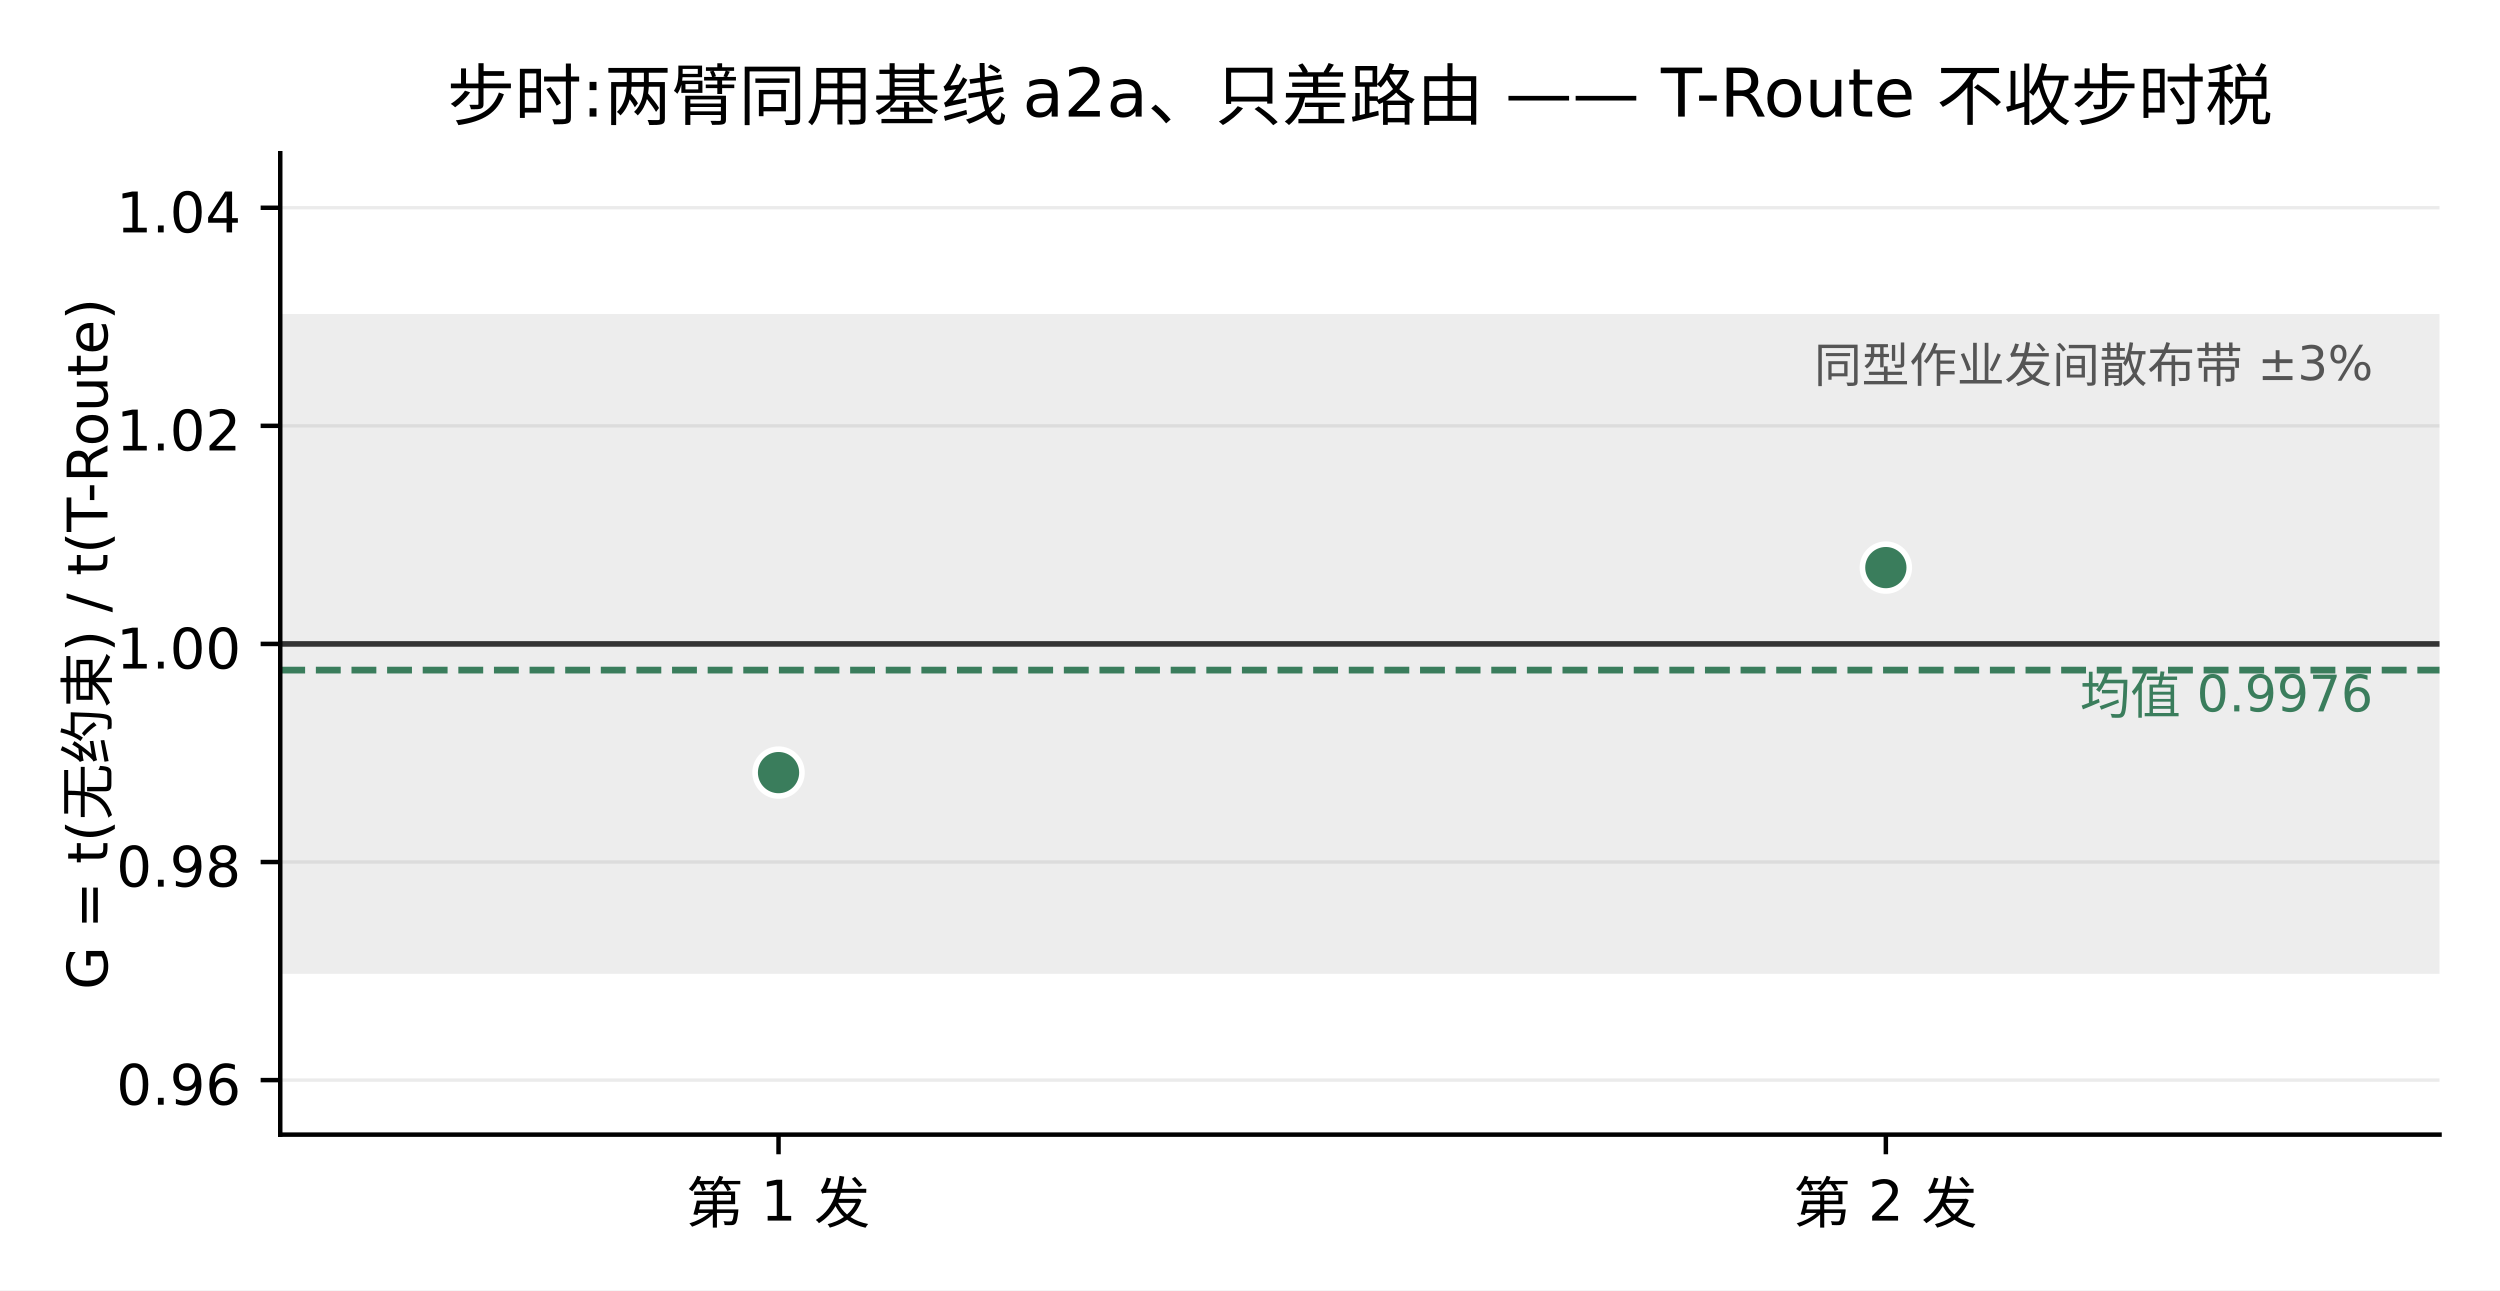
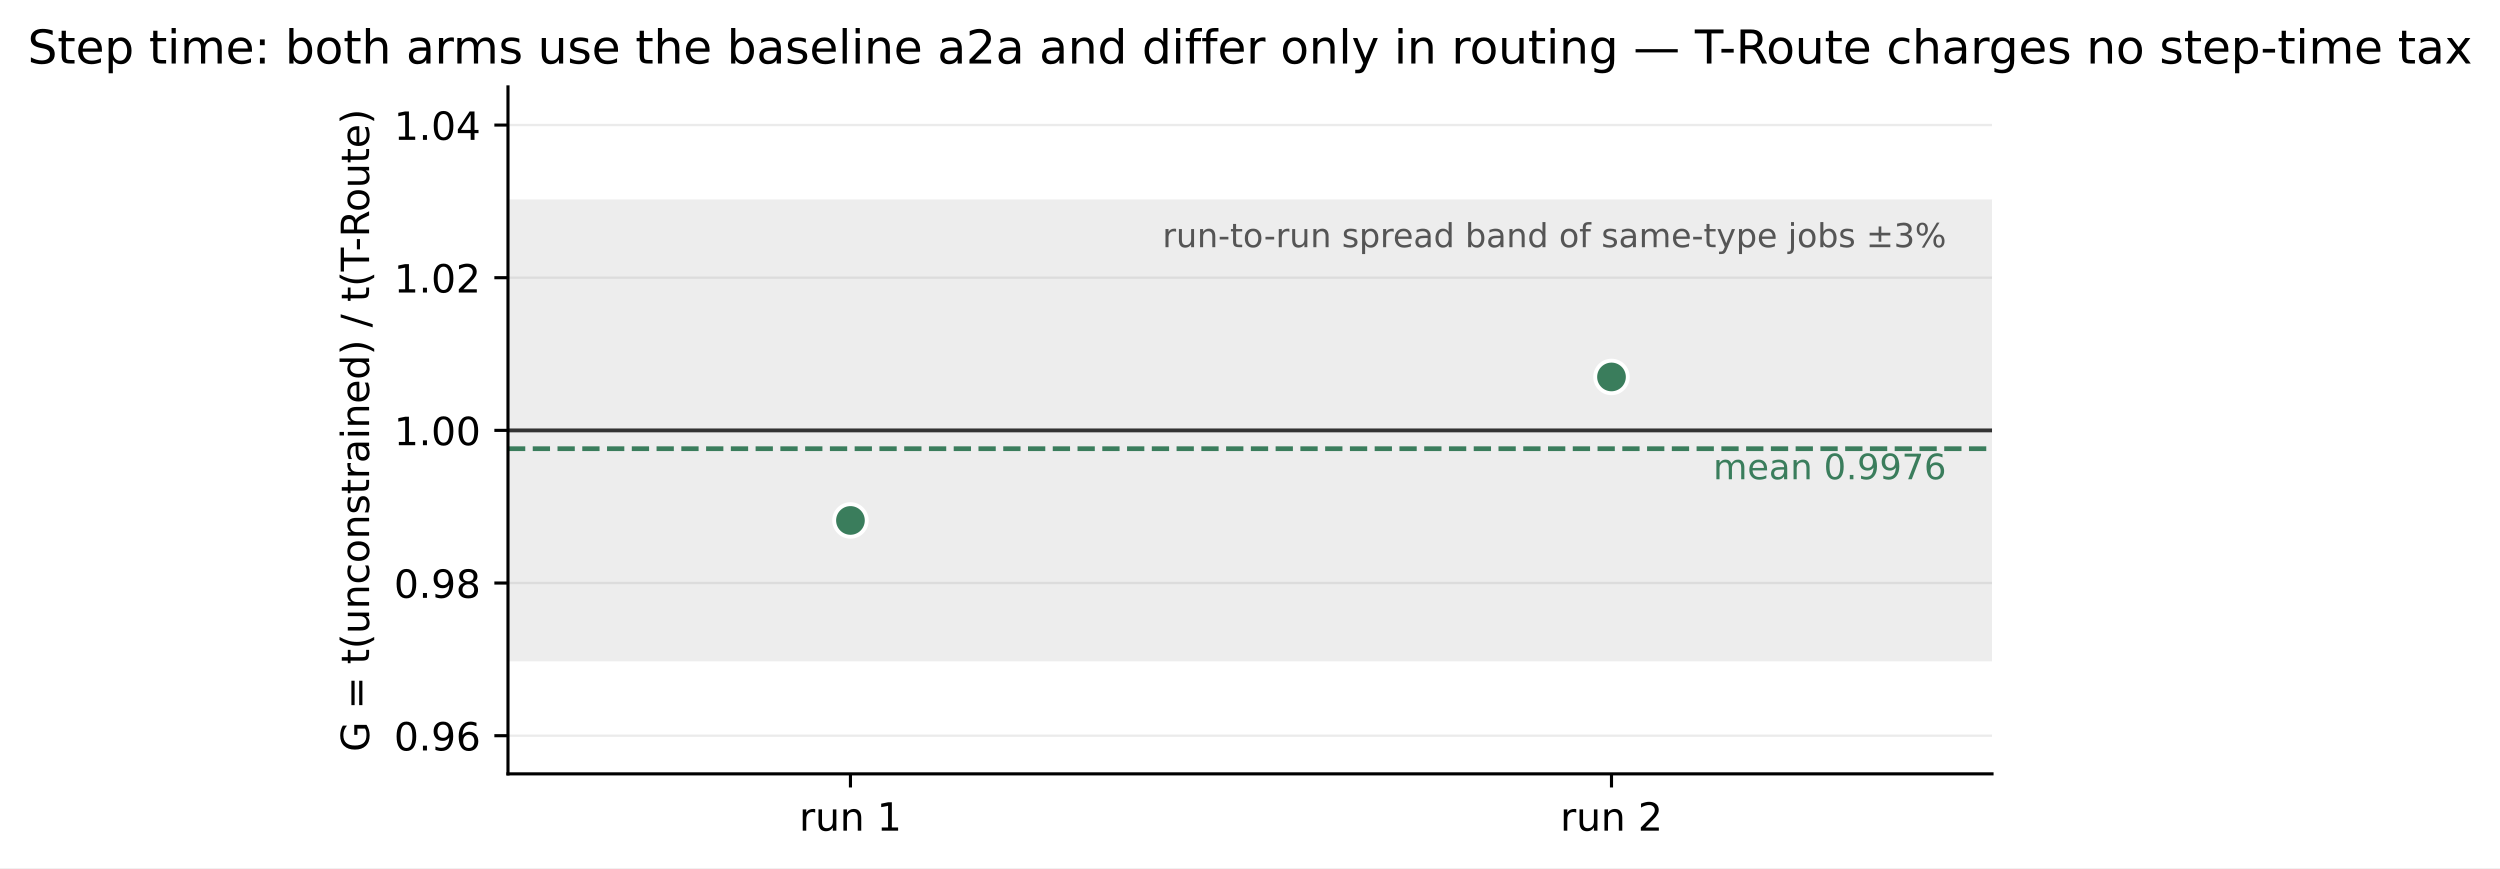
- <svg xmlns="http://www.w3.org/2000/svg" xmlns:xlink="http://www.w3.org/1999/xlink" width="446.4pt" height="230.4pt" viewBox="0 0 446.4 230.4" version="1.1">
+ <svg xmlns="http://www.w3.org/2000/svg" xmlns:xlink="http://www.w3.org/1999/xlink" width="642.096pt" height="222.958pt" viewBox="0 0 642.096 222.958" version="1.1">
  <defs>
    <style type="text/css">*{stroke-linejoin: round; stroke-linecap: butt}</style>
  </defs>
  <g id="figure_1">
    <g id="patch_1">
-       <path d="M 0 230.4  L 446.4 230.4  L 446.4 0  L 0 0  z " style="fill: #ffffff" />
+       <path d="M 0 222.958  L 642.096 222.958  L 642.096 0  L 0 0  z " style="fill: #ffffff" />
    </g>
    <g id="axes_1">
      <g id="patch_2">
-         <path d="M 50.04 202.6  L 435.6 202.6  L 435.6 27.36  L 50.04 27.36  z " style="fill: #ffffff" />
+         <path d="M 130.469 198.758  L 511.627 198.758  L 511.627 22.318  L 130.469 22.318  z " style="fill: #ffffff" />
      </g>
      <g id="matplotlib.axis_1">
        <g id="xtick_1">
          <g id="line2d_1">
            <defs>
-               <path id="m01f8420084" d="M 0 0  L 0 3.5  " style="stroke: #000000; stroke-width: 0.8" />
+               <path id="mf09f3ec784" d="M 0 0  L 0 3.5  " style="stroke: #000000; stroke-width: 0.8" />
            </defs>
            <g>
-               <use xlink:href="#m01f8420084" x="139.015" y="202.6" style="stroke: #000000; stroke-width: 0.8" />
+               <use xlink:href="#mf09f3ec784" x="218.428" y="198.758" style="stroke: #000000; stroke-width: 0.8" />
            </g>
          </g>
          <g id="text_1">
-             <text style="font-size: 10px; font-family: 'Noto Sans SC', 'Microsoft YaHei', 'PingFang SC', 'SimHei', 'DejaVu Sans', sans-serif; text-anchor: middle" x="139.015" y="218.4" transform="rotate(-0 139.0154 218.4)">第 1 发</text>
+             <text style="font-size: 10px; font-family: 'DejaVu Sans', 'Helvetica', 'Arial', sans-serif; text-anchor: middle" x="218.428" y="213.356" transform="rotate(-0 218.4284 213.3558)">run 1</text>
          </g>
        </g>
        <g id="xtick_2">
          <g id="line2d_2">
            <g>
-               <use xlink:href="#m01f8420084" x="336.738" y="202.6" style="stroke: #000000; stroke-width: 0.8" />
+               <use xlink:href="#mf09f3ec784" x="413.894" y="198.758" style="stroke: #000000; stroke-width: 0.8" />
            </g>
          </g>
          <g id="text_2">
-             <text style="font-size: 10px; font-family: 'Noto Sans SC', 'Microsoft YaHei', 'PingFang SC', 'SimHei', 'DejaVu Sans', sans-serif; text-anchor: middle" x="336.738" y="218.4" transform="rotate(-0 336.7385 218.4)">第 2 发</text>
+             <text style="font-size: 10px; font-family: 'DejaVu Sans', 'Helvetica', 'Arial', sans-serif; text-anchor: middle" x="413.894" y="213.356" transform="rotate(-0 413.8939 213.3558)">run 2</text>
          </g>
        </g>
      </g>
      <g id="matplotlib.axis_2">
        <g id="ytick_1">
          <g id="line2d_3">
-             <path d="M 50.04 192.864  L 435.6 192.864  " clip-path="url(#pd122ff7a4f)" style="fill: none; stroke: #b0b0b0; stroke-opacity: 0.25; stroke-width: 0.6; stroke-linecap: square" />
+             <path d="M 130.469 188.956  L 511.627 188.956  " clip-path="url(#pe02f371372)" style="fill: none; stroke: #b0b0b0; stroke-opacity: 0.25; stroke-width: 0.6; stroke-linecap: square" />
          </g>
          <g id="line2d_4">
            <defs>
-               <path id="m20522a0f1f" d="M 0 0  L -3.5 0  " style="stroke: #000000; stroke-width: 0.8" />
+               <path id="m8805965ac4" d="M 0 0  L -3.5 0  " style="stroke: #000000; stroke-width: 0.8" />
            </defs>
            <g>
-               <use xlink:href="#m20522a0f1f" x="50.04" y="192.864" style="stroke: #000000; stroke-width: 0.8" />
+               <use xlink:href="#m8805965ac4" x="130.469" y="188.956" style="stroke: #000000; stroke-width: 0.8" />
            </g>
          </g>
          <g id="text_3">
-             <text style="font-size: 10px; font-family: 'Noto Sans SC', 'Microsoft YaHei', 'PingFang SC', 'SimHei', 'DejaVu Sans', sans-serif; text-anchor: end" x="43.04" y="197.264" transform="rotate(-0 43.04 197.2644)">0.96</text>
+             <text style="font-size: 10px; font-family: 'DejaVu Sans', 'Helvetica', 'Arial', sans-serif; text-anchor: end" x="123.469" y="192.755" transform="rotate(-0 123.469 192.7547)">0.96</text>
          </g>
        </g>
        <g id="ytick_2">
          <g id="line2d_5">
-             <path d="M 50.04 153.922  L 435.6 153.922  " clip-path="url(#pd122ff7a4f)" style="fill: none; stroke: #b0b0b0; stroke-opacity: 0.25; stroke-width: 0.6; stroke-linecap: square" />
+             <path d="M 130.469 149.747  L 511.627 149.747  " clip-path="url(#pe02f371372)" style="fill: none; stroke: #b0b0b0; stroke-opacity: 0.25; stroke-width: 0.6; stroke-linecap: square" />
          </g>
          <g id="line2d_6">
            <g>
-               <use xlink:href="#m20522a0f1f" x="50.04" y="153.922" style="stroke: #000000; stroke-width: 0.8" />
+               <use xlink:href="#m8805965ac4" x="130.469" y="149.747" style="stroke: #000000; stroke-width: 0.8" />
            </g>
          </g>
          <g id="text_4">
-             <text style="font-size: 10px; font-family: 'Noto Sans SC', 'Microsoft YaHei', 'PingFang SC', 'SimHei', 'DejaVu Sans', sans-serif; text-anchor: end" x="43.04" y="158.322" transform="rotate(-0 43.04 158.3222)">0.98</text>
+             <text style="font-size: 10px; font-family: 'DejaVu Sans', 'Helvetica', 'Arial', sans-serif; text-anchor: end" x="123.469" y="153.546" transform="rotate(-0 123.469 153.5458)">0.98</text>
          </g>
        </g>
        <g id="ytick_3">
          <g id="line2d_7">
-             <path d="M 50.04 114.98  L 435.6 114.98  " clip-path="url(#pd122ff7a4f)" style="fill: none; stroke: #b0b0b0; stroke-opacity: 0.25; stroke-width: 0.6; stroke-linecap: square" />
+             <path d="M 130.469 110.538  L 511.627 110.538  " clip-path="url(#pe02f371372)" style="fill: none; stroke: #b0b0b0; stroke-opacity: 0.25; stroke-width: 0.6; stroke-linecap: square" />
          </g>
          <g id="line2d_8">
            <g>
-               <use xlink:href="#m20522a0f1f" x="50.04" y="114.98" style="stroke: #000000; stroke-width: 0.8" />
+               <use xlink:href="#m8805965ac4" x="130.469" y="110.538" style="stroke: #000000; stroke-width: 0.8" />
            </g>
          </g>
          <g id="text_5">
-             <text style="font-size: 10px; font-family: 'Noto Sans SC', 'Microsoft YaHei', 'PingFang SC', 'SimHei', 'DejaVu Sans', sans-serif; text-anchor: end" x="43.04" y="119.38" transform="rotate(-0 43.04 119.38)">1.00</text>
+             <text style="font-size: 10px; font-family: 'DejaVu Sans', 'Helvetica', 'Arial', sans-serif; text-anchor: end" x="123.469" y="114.337" transform="rotate(-0 123.469 114.337)">1.00</text>
          </g>
        </g>
        <g id="ytick_4">
          <g id="line2d_9">
-             <path d="M 50.04 76.038  L 435.6 76.038  " clip-path="url(#pd122ff7a4f)" style="fill: none; stroke: #b0b0b0; stroke-opacity: 0.25; stroke-width: 0.6; stroke-linecap: square" />
+             <path d="M 130.469 71.329  L 511.627 71.329  " clip-path="url(#pe02f371372)" style="fill: none; stroke: #b0b0b0; stroke-opacity: 0.25; stroke-width: 0.6; stroke-linecap: square" />
          </g>
          <g id="line2d_10">
            <g>
-               <use xlink:href="#m20522a0f1f" x="50.04" y="76.038" style="stroke: #000000; stroke-width: 0.8" />
+               <use xlink:href="#m8805965ac4" x="130.469" y="71.329" style="stroke: #000000; stroke-width: 0.8" />
            </g>
          </g>
          <g id="text_6">
-             <text style="font-size: 10px; font-family: 'Noto Sans SC', 'Microsoft YaHei', 'PingFang SC', 'SimHei', 'DejaVu Sans', sans-serif; text-anchor: end" x="43.04" y="80.438" transform="rotate(-0 43.04 80.43778)">1.02</text>
+             <text style="font-size: 10px; font-family: 'DejaVu Sans', 'Helvetica', 'Arial', sans-serif; text-anchor: end" x="123.469" y="75.128" transform="rotate(-0 123.469 75.12806)">1.02</text>
          </g>
        </g>
        <g id="ytick_5">
          <g id="line2d_11">
-             <path d="M 50.04 37.096  L 435.6 37.096  " clip-path="url(#pd122ff7a4f)" style="fill: none; stroke: #b0b0b0; stroke-opacity: 0.25; stroke-width: 0.6; stroke-linecap: square" />
+             <path d="M 130.469 32.12  L 511.627 32.12  " clip-path="url(#pe02f371372)" style="fill: none; stroke: #b0b0b0; stroke-opacity: 0.25; stroke-width: 0.6; stroke-linecap: square" />
          </g>
          <g id="line2d_12">
            <g>
-               <use xlink:href="#m20522a0f1f" x="50.04" y="37.096" style="stroke: #000000; stroke-width: 0.8" />
+               <use xlink:href="#m8805965ac4" x="130.469" y="32.12" style="stroke: #000000; stroke-width: 0.8" />
            </g>
          </g>
          <g id="text_7">
-             <text style="font-size: 10px; font-family: 'Noto Sans SC', 'Microsoft YaHei', 'PingFang SC', 'SimHei', 'DejaVu Sans', sans-serif; text-anchor: end" x="43.04" y="41.496" transform="rotate(-0 43.04 41.49556)">1.04</text>
+             <text style="font-size: 10px; font-family: 'DejaVu Sans', 'Helvetica', 'Arial', sans-serif; text-anchor: end" x="123.469" y="35.919" transform="rotate(-0 123.469 35.91918)">1.04</text>
          </g>
        </g>
        <g id="text_8">
-           <text style="font-size: 10px; font-family: 'Noto Sans SC', 'Microsoft YaHei', 'PingFang SC', 'SimHei', 'DejaVu Sans', sans-serif; text-anchor: middle" x="19.193" y="114.98" transform="rotate(-90 19.19312 114.98)">G = t(无约束) / t(T-Route)</text>
+           <text style="font-size: 10px; font-family: 'DejaVu Sans', 'Helvetica', 'Arial', sans-serif; text-anchor: middle" x="94.801" y="110.538" transform="rotate(-90 94.80102 110.5381)">G = t(unconstrained) / t(T-Route)</text>
        </g>
      </g>
      <g id="patch_3">
-         <path d="M 50.04 173.393  L 435.6 173.393  L 435.6 56.567  L 50.04 56.567  z " clip-path="url(#pd122ff7a4f)" style="fill: #888888; opacity: 0.15; stroke: #888888; stroke-linejoin: miter" />
+         <path d="M 130.469 169.351  L 511.627 169.351  L 511.627 51.725  L 130.469 51.725  z " clip-path="url(#pe02f371372)" style="fill: #888888; opacity: 0.15; stroke: #888888; stroke-linejoin: miter" />
      </g>
      <g id="line2d_13">
-         <path d="M 50.04 114.98  L 435.6 114.98  " clip-path="url(#pd122ff7a4f)" style="fill: none; stroke: #333333; stroke-linecap: square" />
+         <path d="M 130.469 110.538  L 511.627 110.538  " clip-path="url(#pe02f371372)" style="fill: none; stroke: #333333; stroke-linecap: square" />
      </g>
      <g id="line2d_14">
-         <path d="M 50.04 119.653  L 435.6 119.653  " clip-path="url(#pd122ff7a4f)" style="fill: none; stroke-dasharray: 4.44,1.92; stroke-dashoffset: 0; stroke: #3a7d5c; stroke-width: 1.2" />
+         <path d="M 130.469 115.243  L 511.627 115.243  " clip-path="url(#pe02f371372)" style="fill: none; stroke-dasharray: 4.44,1.92; stroke-dashoffset: 0; stroke: #3a7d5c; stroke-width: 1.2" />
      </g>
      <g id="patch_4">
-         <path d="M 50.04 202.6  L 50.04 27.36  " style="fill: none; stroke: #000000; stroke-width: 0.8; stroke-linejoin: miter; stroke-linecap: square" />
+         <path d="M 130.469 198.758  L 130.469 22.318  " style="fill: none; stroke: #000000; stroke-width: 0.8; stroke-linejoin: miter; stroke-linecap: square" />
      </g>
      <g id="patch_5">
-         <path d="M 50.04 202.6  L 435.6 202.6  " style="fill: none; stroke: #000000; stroke-width: 0.8; stroke-linejoin: miter; stroke-linecap: square" />
+         <path d="M 130.469 198.758  L 511.627 198.758  " style="fill: none; stroke: #000000; stroke-width: 0.8; stroke-linejoin: miter; stroke-linecap: square" />
      </g>
      <g id="text_9">
-         <text style="font-size: 8.5px; font-family: 'Noto Sans SC', 'Microsoft YaHei', 'PingFang SC', 'SimHei', 'DejaVu Sans', sans-serif; text-anchor: end; fill: #555555" x="423.737" y="68.249" transform="rotate(-0 423.7366 68.24933)">同型作业发间散布带 ±3%</text>
+         <text style="font-size: 8.5px; font-family: 'DejaVu Sans', 'Helvetica', 'Arial', sans-serif; text-anchor: end; fill: #555555" x="499.899" y="63.487" transform="rotate(-0 499.8987 63.48746)">run-to-run spread band of same-type jobs ±3%</text>
      </g>
      <g id="PathCollection_1">
        <defs>
-           <path id="mb12997c991" d="M 0 4.183  C 1.109 4.183 2.174 3.743 2.958 2.958  C 3.743 2.174 4.183 1.109 4.183 0  C 4.183 -1.109 3.743 -2.174 2.958 -2.958  C 2.174 -3.743 1.109 -4.183 0 -4.183  C -1.109 -4.183 -2.174 -3.743 -2.958 -2.958  C -3.743 -2.174 -4.183 -1.109 -4.183 0  C -4.183 1.109 -3.743 2.174 -2.958 2.958  C -2.174 3.743 -1.109 4.183 0 4.183  z " style="stroke: #ffffff" />
+           <path id="me5631ad422" d="M 0 4.183  C 1.109 4.183 2.174 3.743 2.958 2.958  C 3.743 2.174 4.183 1.109 4.183 0  C 4.183 -1.109 3.743 -2.174 2.958 -2.958  C 2.174 -3.743 1.109 -4.183 0 -4.183  C -1.109 -4.183 -2.174 -3.743 -2.958 -2.958  C -3.743 -2.174 -4.183 -1.109 -4.183 0  C -4.183 1.109 -3.743 2.174 -2.958 2.958  C -2.174 3.743 -1.109 4.183 0 4.183  z " style="stroke: #ffffff" />
        </defs>
-         <g clip-path="url(#pd122ff7a4f)">
-           <use xlink:href="#mb12997c991" x="139.015" y="137.956" style="fill: #3a7d5c; stroke: #ffffff" />
-           <use xlink:href="#mb12997c991" x="336.738" y="101.35" style="fill: #3a7d5c; stroke: #ffffff" />
+         <g clip-path="url(#pe02f371372)">
+           <use xlink:href="#me5631ad422" x="218.428" y="133.671" style="fill: #3a7d5c; stroke: #ffffff" />
+           <use xlink:href="#me5631ad422" x="413.894" y="96.815" style="fill: #3a7d5c; stroke: #ffffff" />
        </g>
      </g>
      <g id="text_10">
-         <text style="font-size: 9px; font-family: 'Noto Sans SC', 'Microsoft YaHei', 'PingFang SC', 'SimHei', 'DejaVu Sans', sans-serif; text-anchor: end; fill: #3a7d5c" x="423.737" y="127.442" transform="rotate(-0 423.7366 127.4415)">均值 0.9976</text>
+         <text style="font-size: 9px; font-family: 'DejaVu Sans', 'Helvetica', 'Arial', sans-serif; text-anchor: end; fill: #3a7d5c" x="499.899" y="123.085" transform="rotate(-0 499.8987 123.085)">mean 0.9976</text>
      </g>
      <g id="text_11">
-         <text style="font-size: 12px; font-family: 'Noto Sans SC', 'Microsoft YaHei', 'PingFang SC', 'SimHei', 'DejaVu Sans', sans-serif; text-anchor: middle" x="242.82" y="21.36" transform="rotate(-0 242.82 21.36)">步时:两臂同用基线 a2a、只差路由 —— T-Route 不收步时税</text>
+         <text style="font-size: 12px; font-family: 'DejaVu Sans', 'Helvetica', 'Arial', sans-serif; text-anchor: middle" x="321.048" y="16.318" transform="rotate(-0 321.0478 16.31812)">Step time: both arms use the baseline a2a and differ only in routing — T-Route charges no step-time tax</text>
      </g>
    </g>
  </g>
  <defs>
-     <clipPath id="pd122ff7a4f">
-       <rect x="50.04" y="27.36" width="385.56" height="175.24" />
+     <clipPath id="pe02f371372">
+       <rect x="130.469" y="22.318" width="381.158" height="176.44" />
    </clipPath>
  </defs>
</svg>
